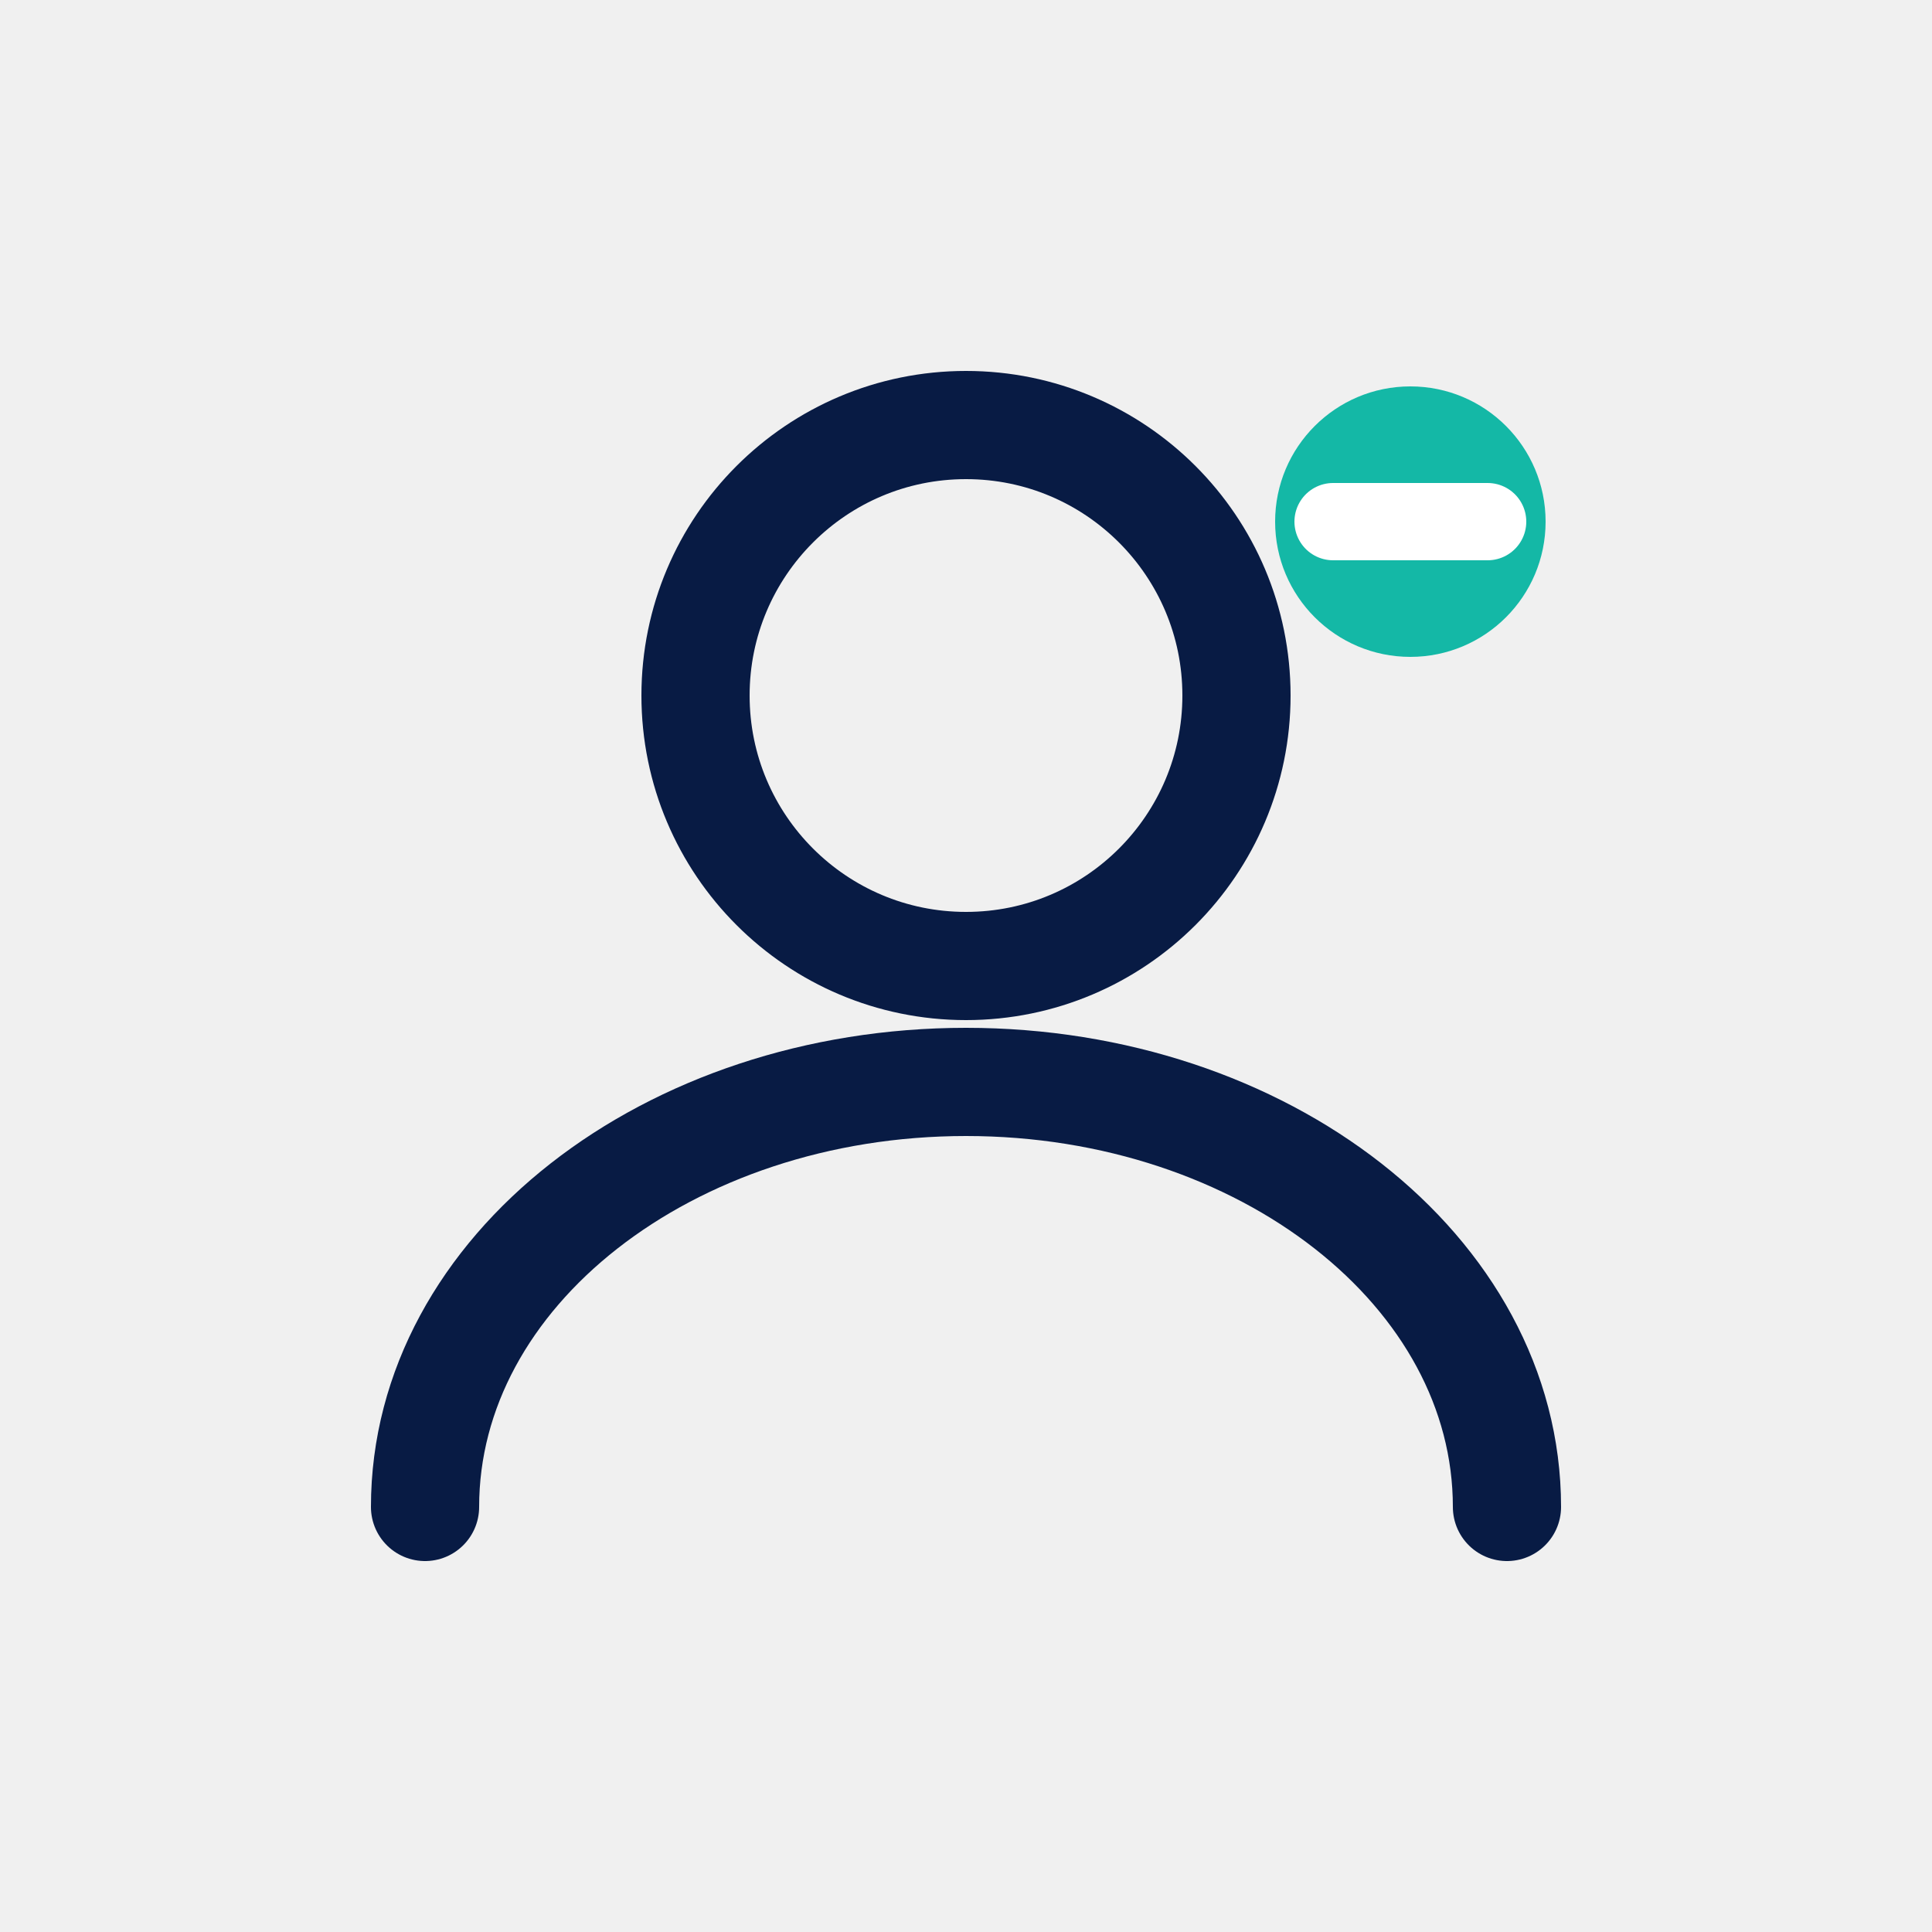
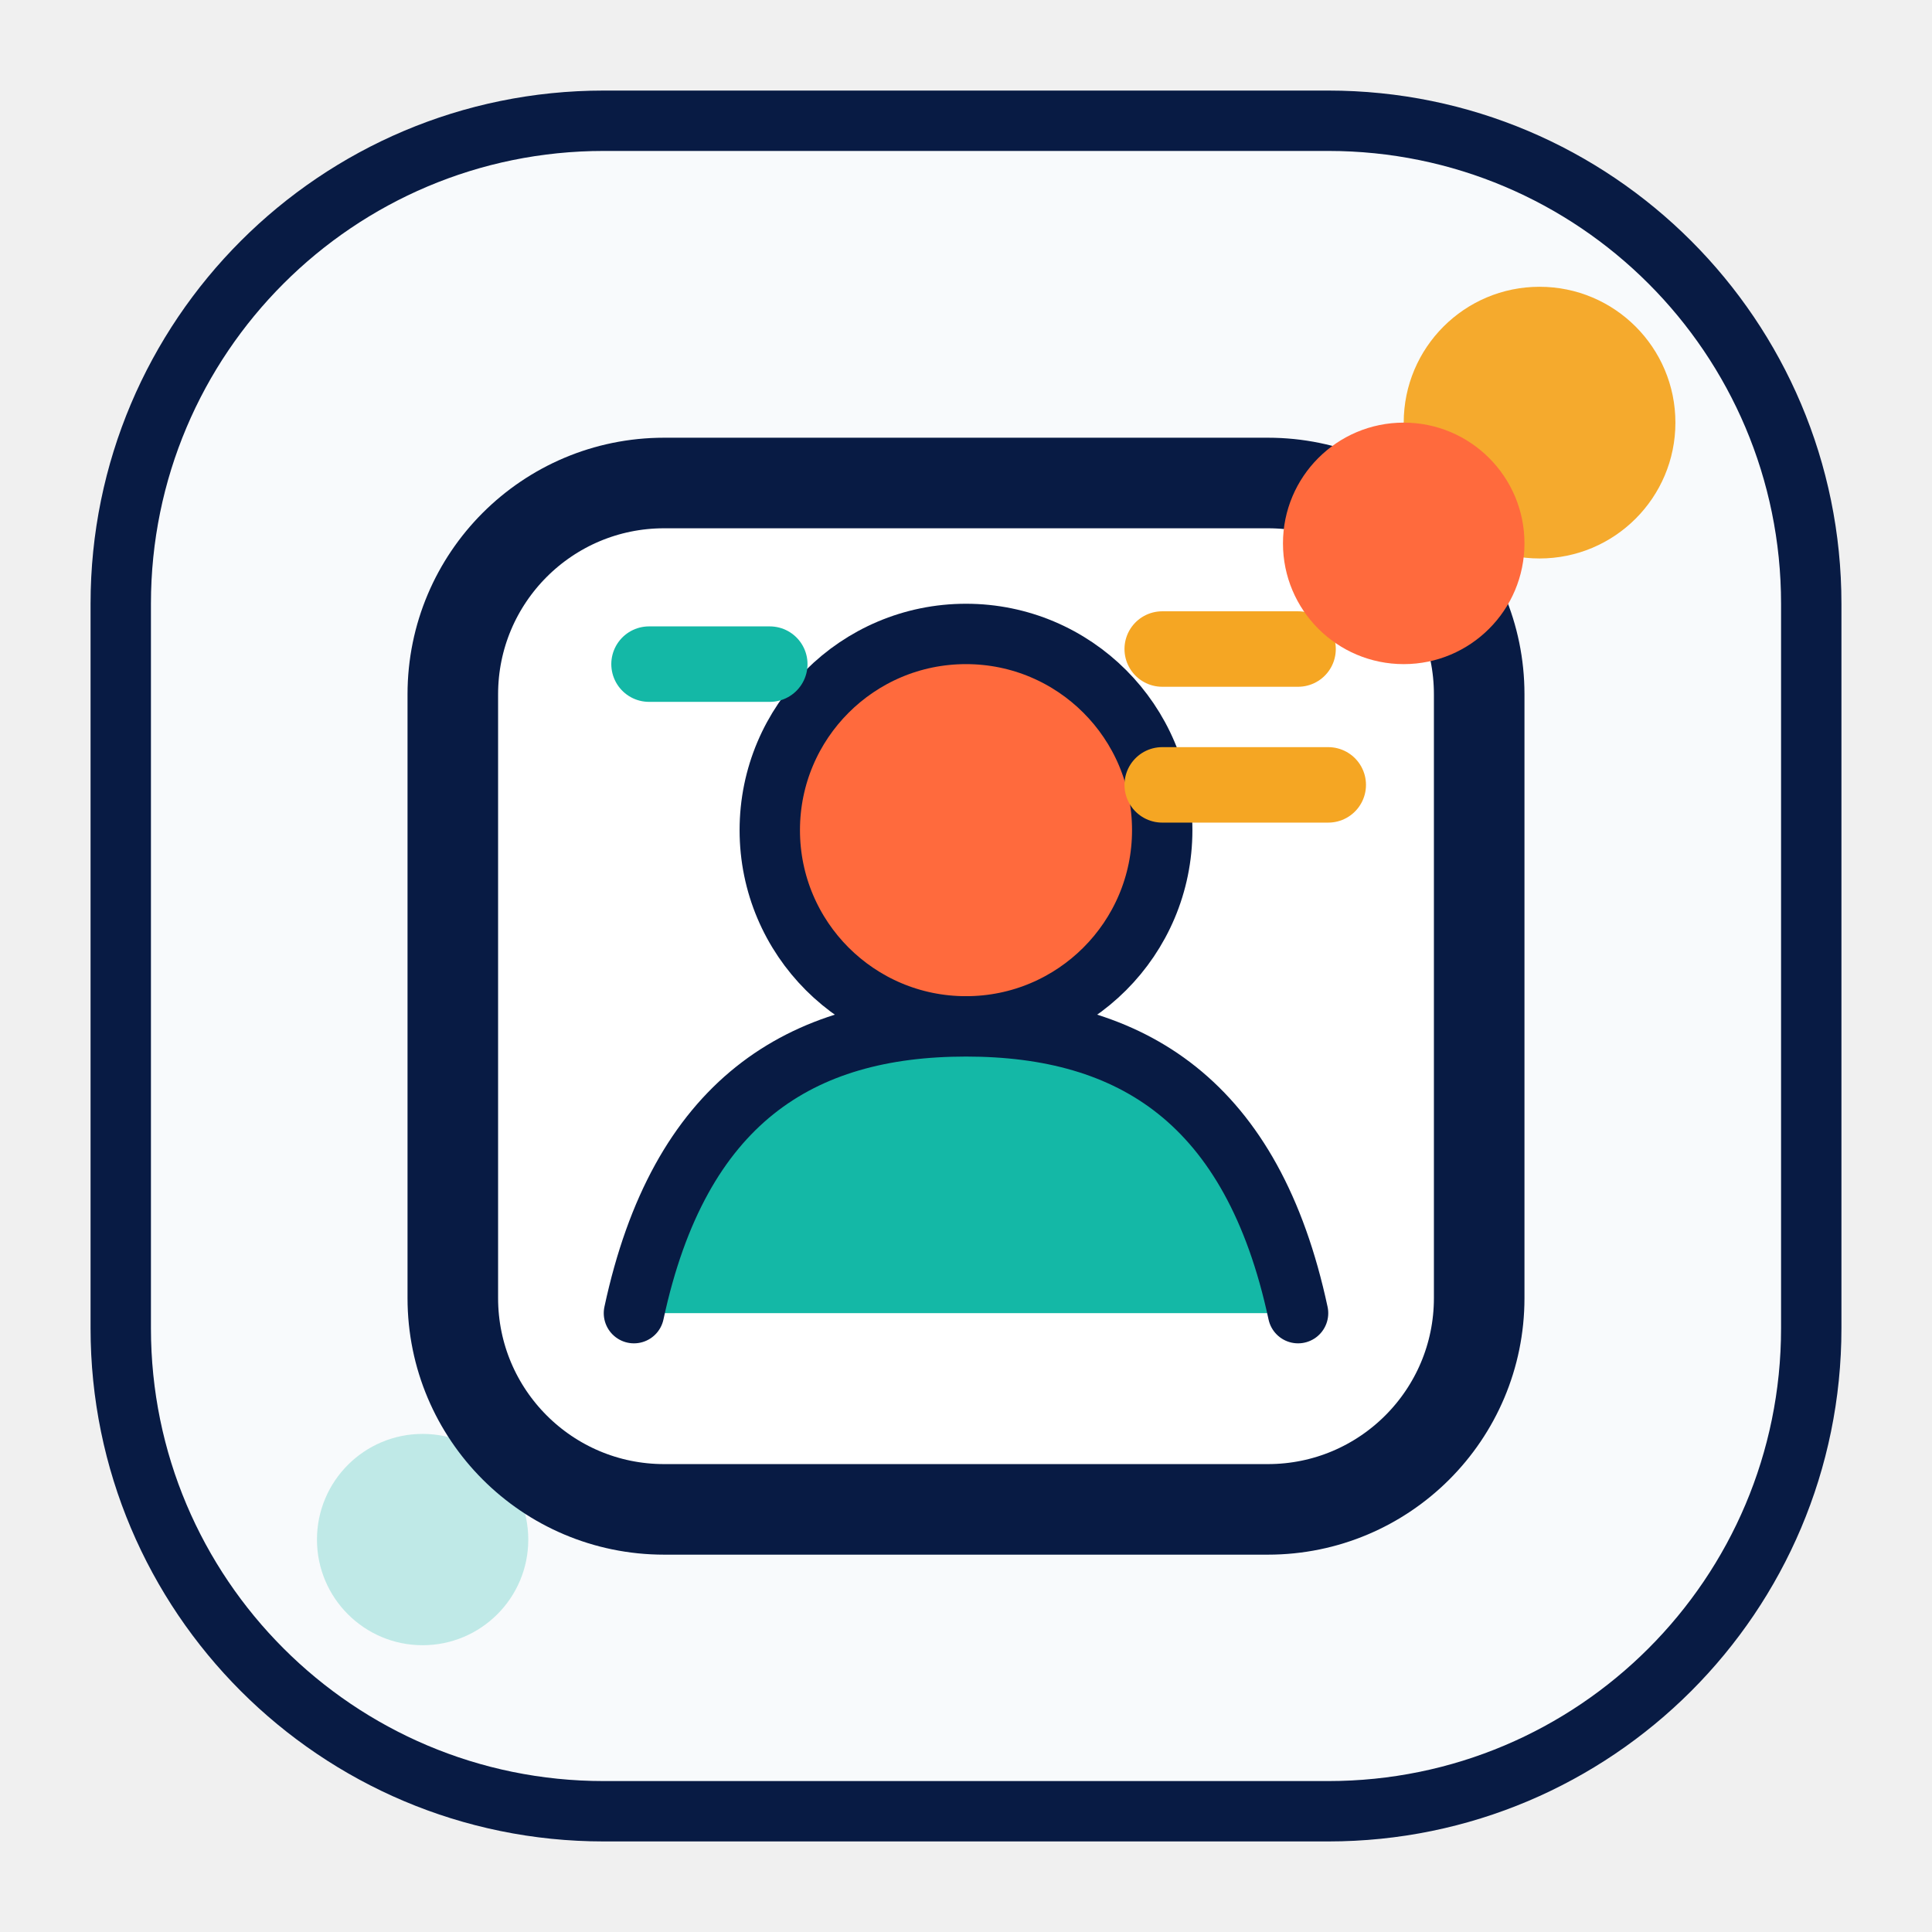
- <svg xmlns="http://www.w3.org/2000/svg" width="50" height="50" viewBox="0 0 50 50" fill="none">
-   <circle cx="25" cy="18" r="7" stroke="#081B44" stroke-width="2.8" />
-   <path d="M11 39C11 32.9 17.3 28 25 28C32.7 28 39 32.9 39 39" stroke="#081B44" stroke-width="2.8" stroke-linecap="round" />
-   <circle cx="36.5" cy="13.5" r="3.5" fill="#14B8A6" />
-   <path d="M34.5 13.5H38.5" stroke="white" stroke-width="2" stroke-linecap="round" />
+ <svg xmlns="http://www.w3.org/2000/svg" width="128" height="128" viewBox="0 0 128 128" fill="none" role="img" aria-label="Professional profile icon">
+   <rect x="8" y="8" width="112" height="112" rx="32" fill="#F8FAFC" />
+   <rect x="8" y="8" width="112" height="112" rx="32" stroke="#081B44" stroke-width="4" />
+   <circle cx="102" cy="28" r="9" fill="#F5A623" opacity="0.95" />
+   <circle cx="28" cy="102" r="7" fill="#14B8A6" opacity="0.25" />
+   <rect x="30" y="32" width="68" height="68" rx="14" fill="white" stroke="#081B44" stroke-width="6" />
+   <circle cx="64" cy="55" r="13" fill="#FF6A3D" stroke="#081B44" stroke-width="4" />
+   <path d="M42 87C45 73 53 68 64 68C75 68 83 73 86 87" fill="#14B8A6" stroke="#081B44" stroke-width="4" stroke-linecap="round" stroke-linejoin="round" />
+   <path d="M43 44H51" stroke="#14B8A6" stroke-width="5" stroke-linecap="round" />
+   <path d="M77 43H86M77 52H88" stroke="#F5A623" stroke-width="5" stroke-linecap="round" />
+   <circle cx="93" cy="36" r="8" fill="#FF6A3D" />
</svg>
